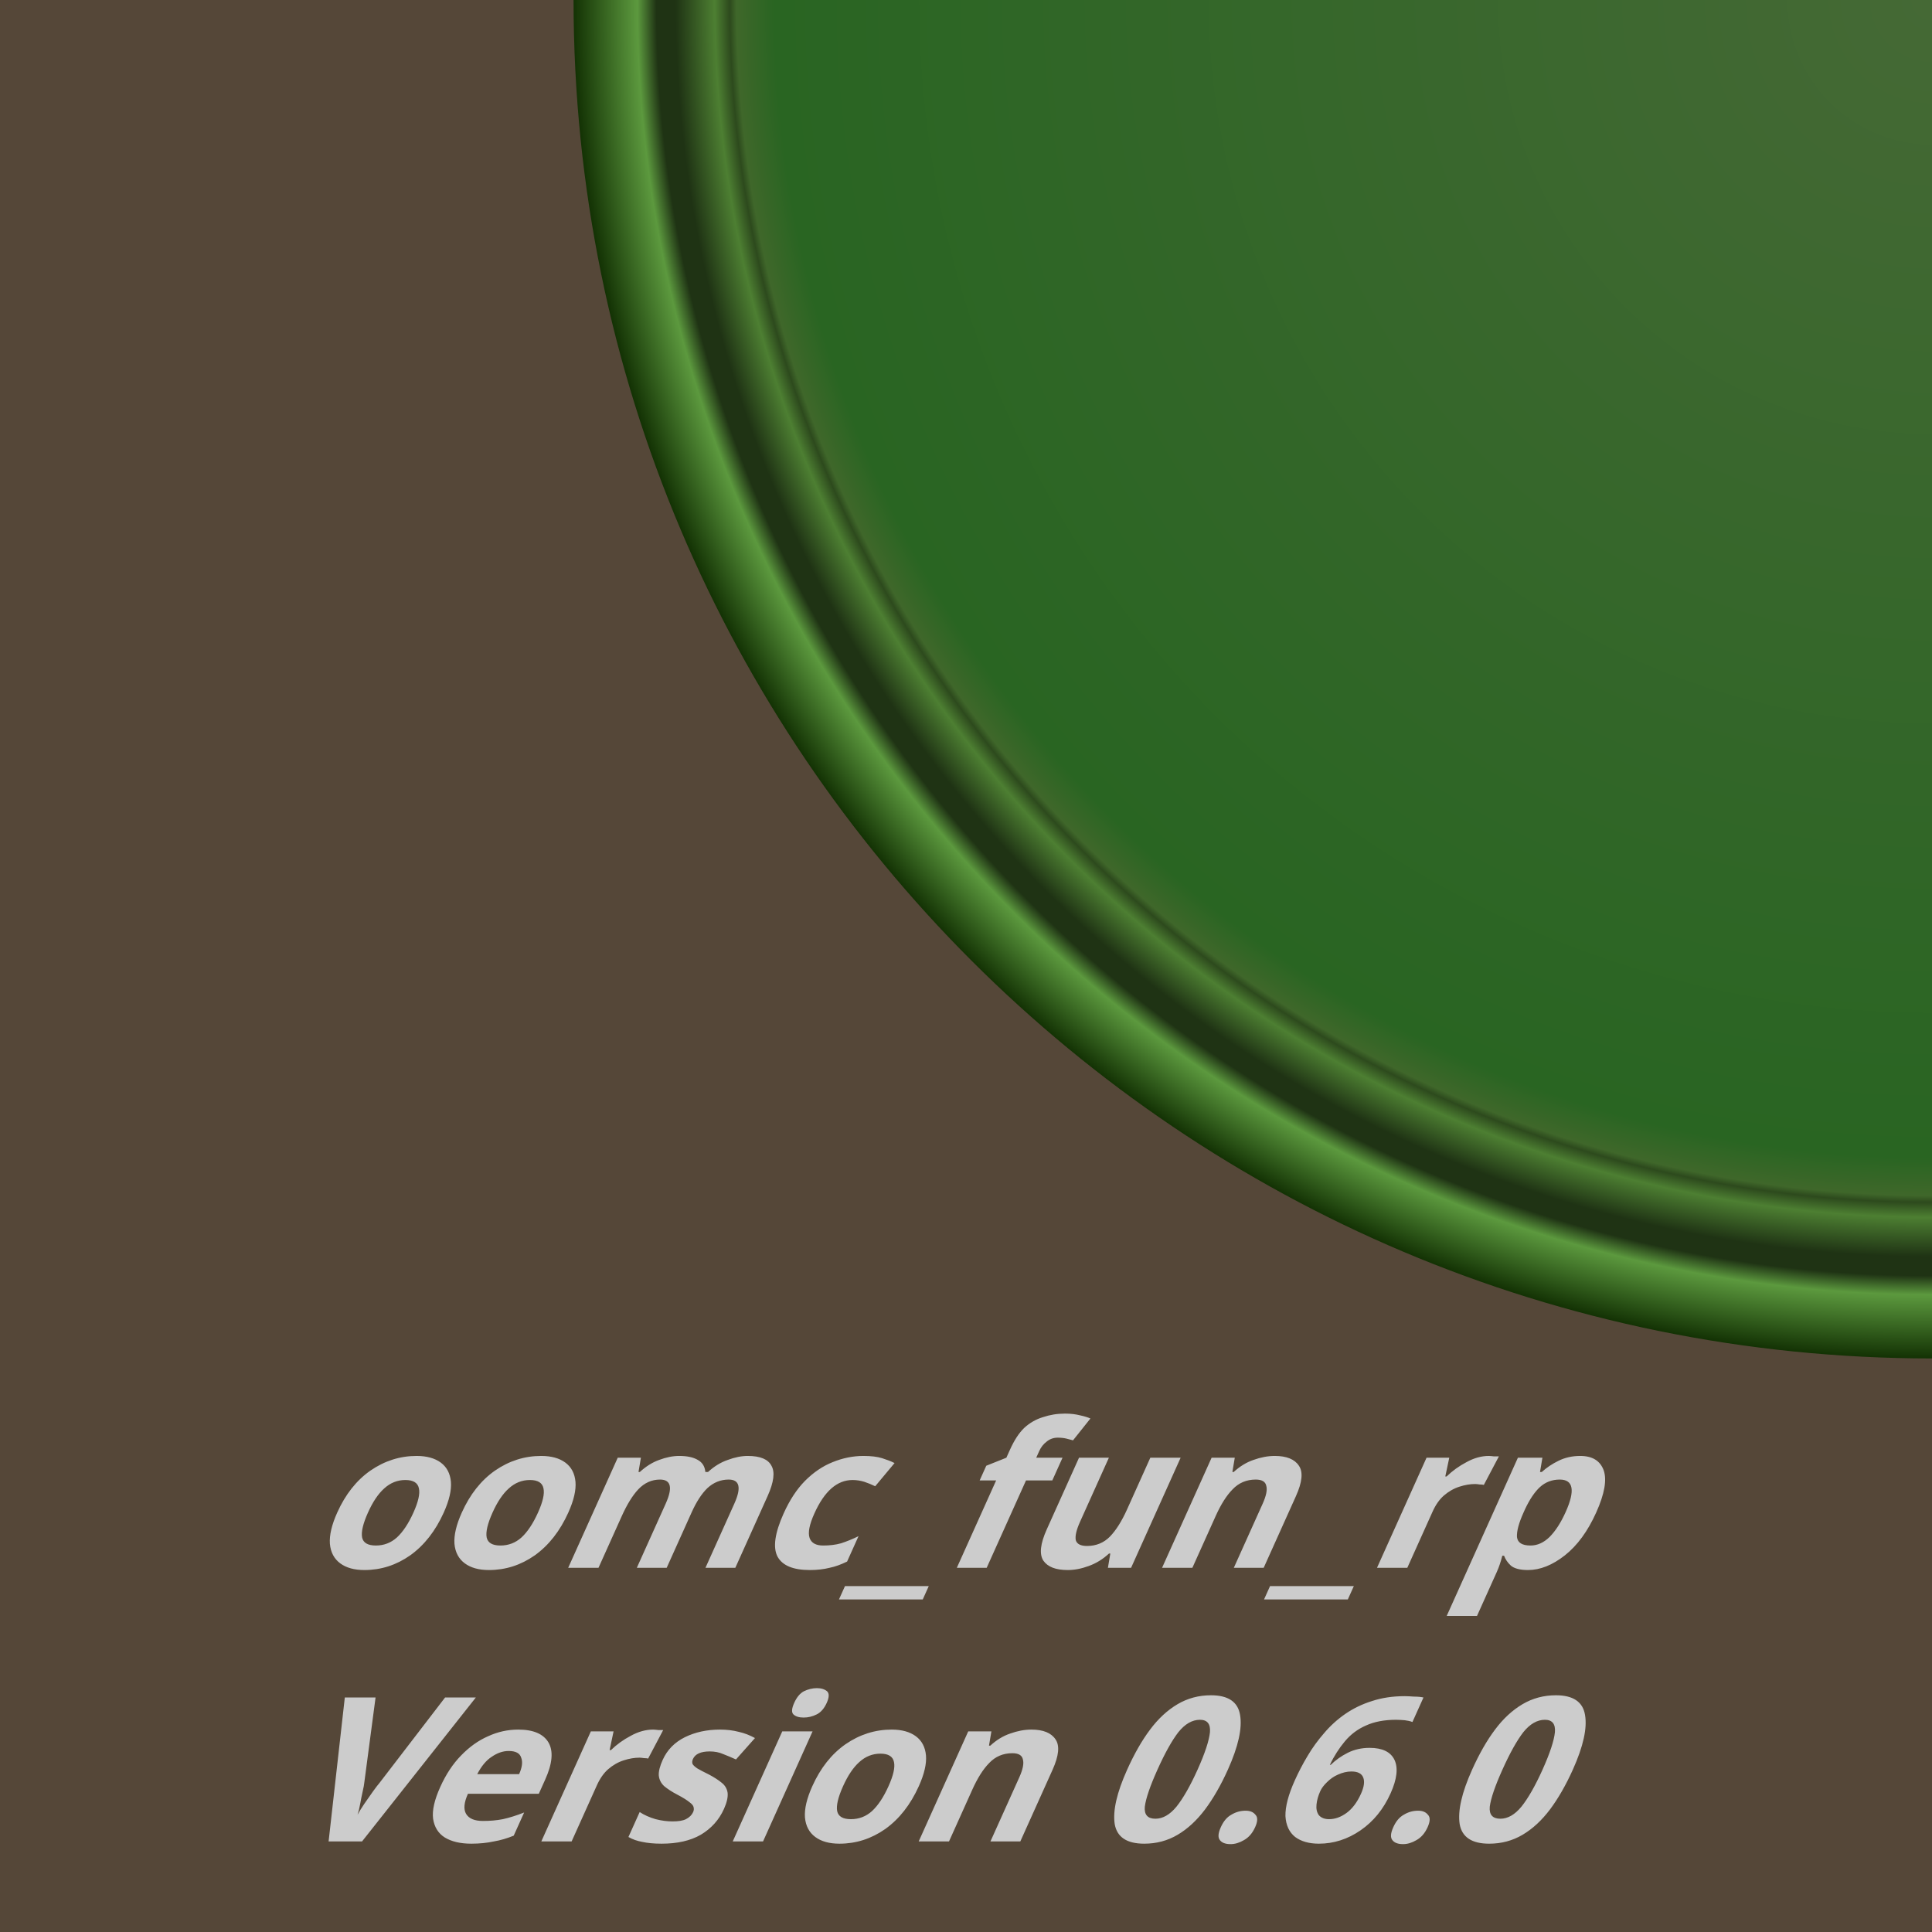
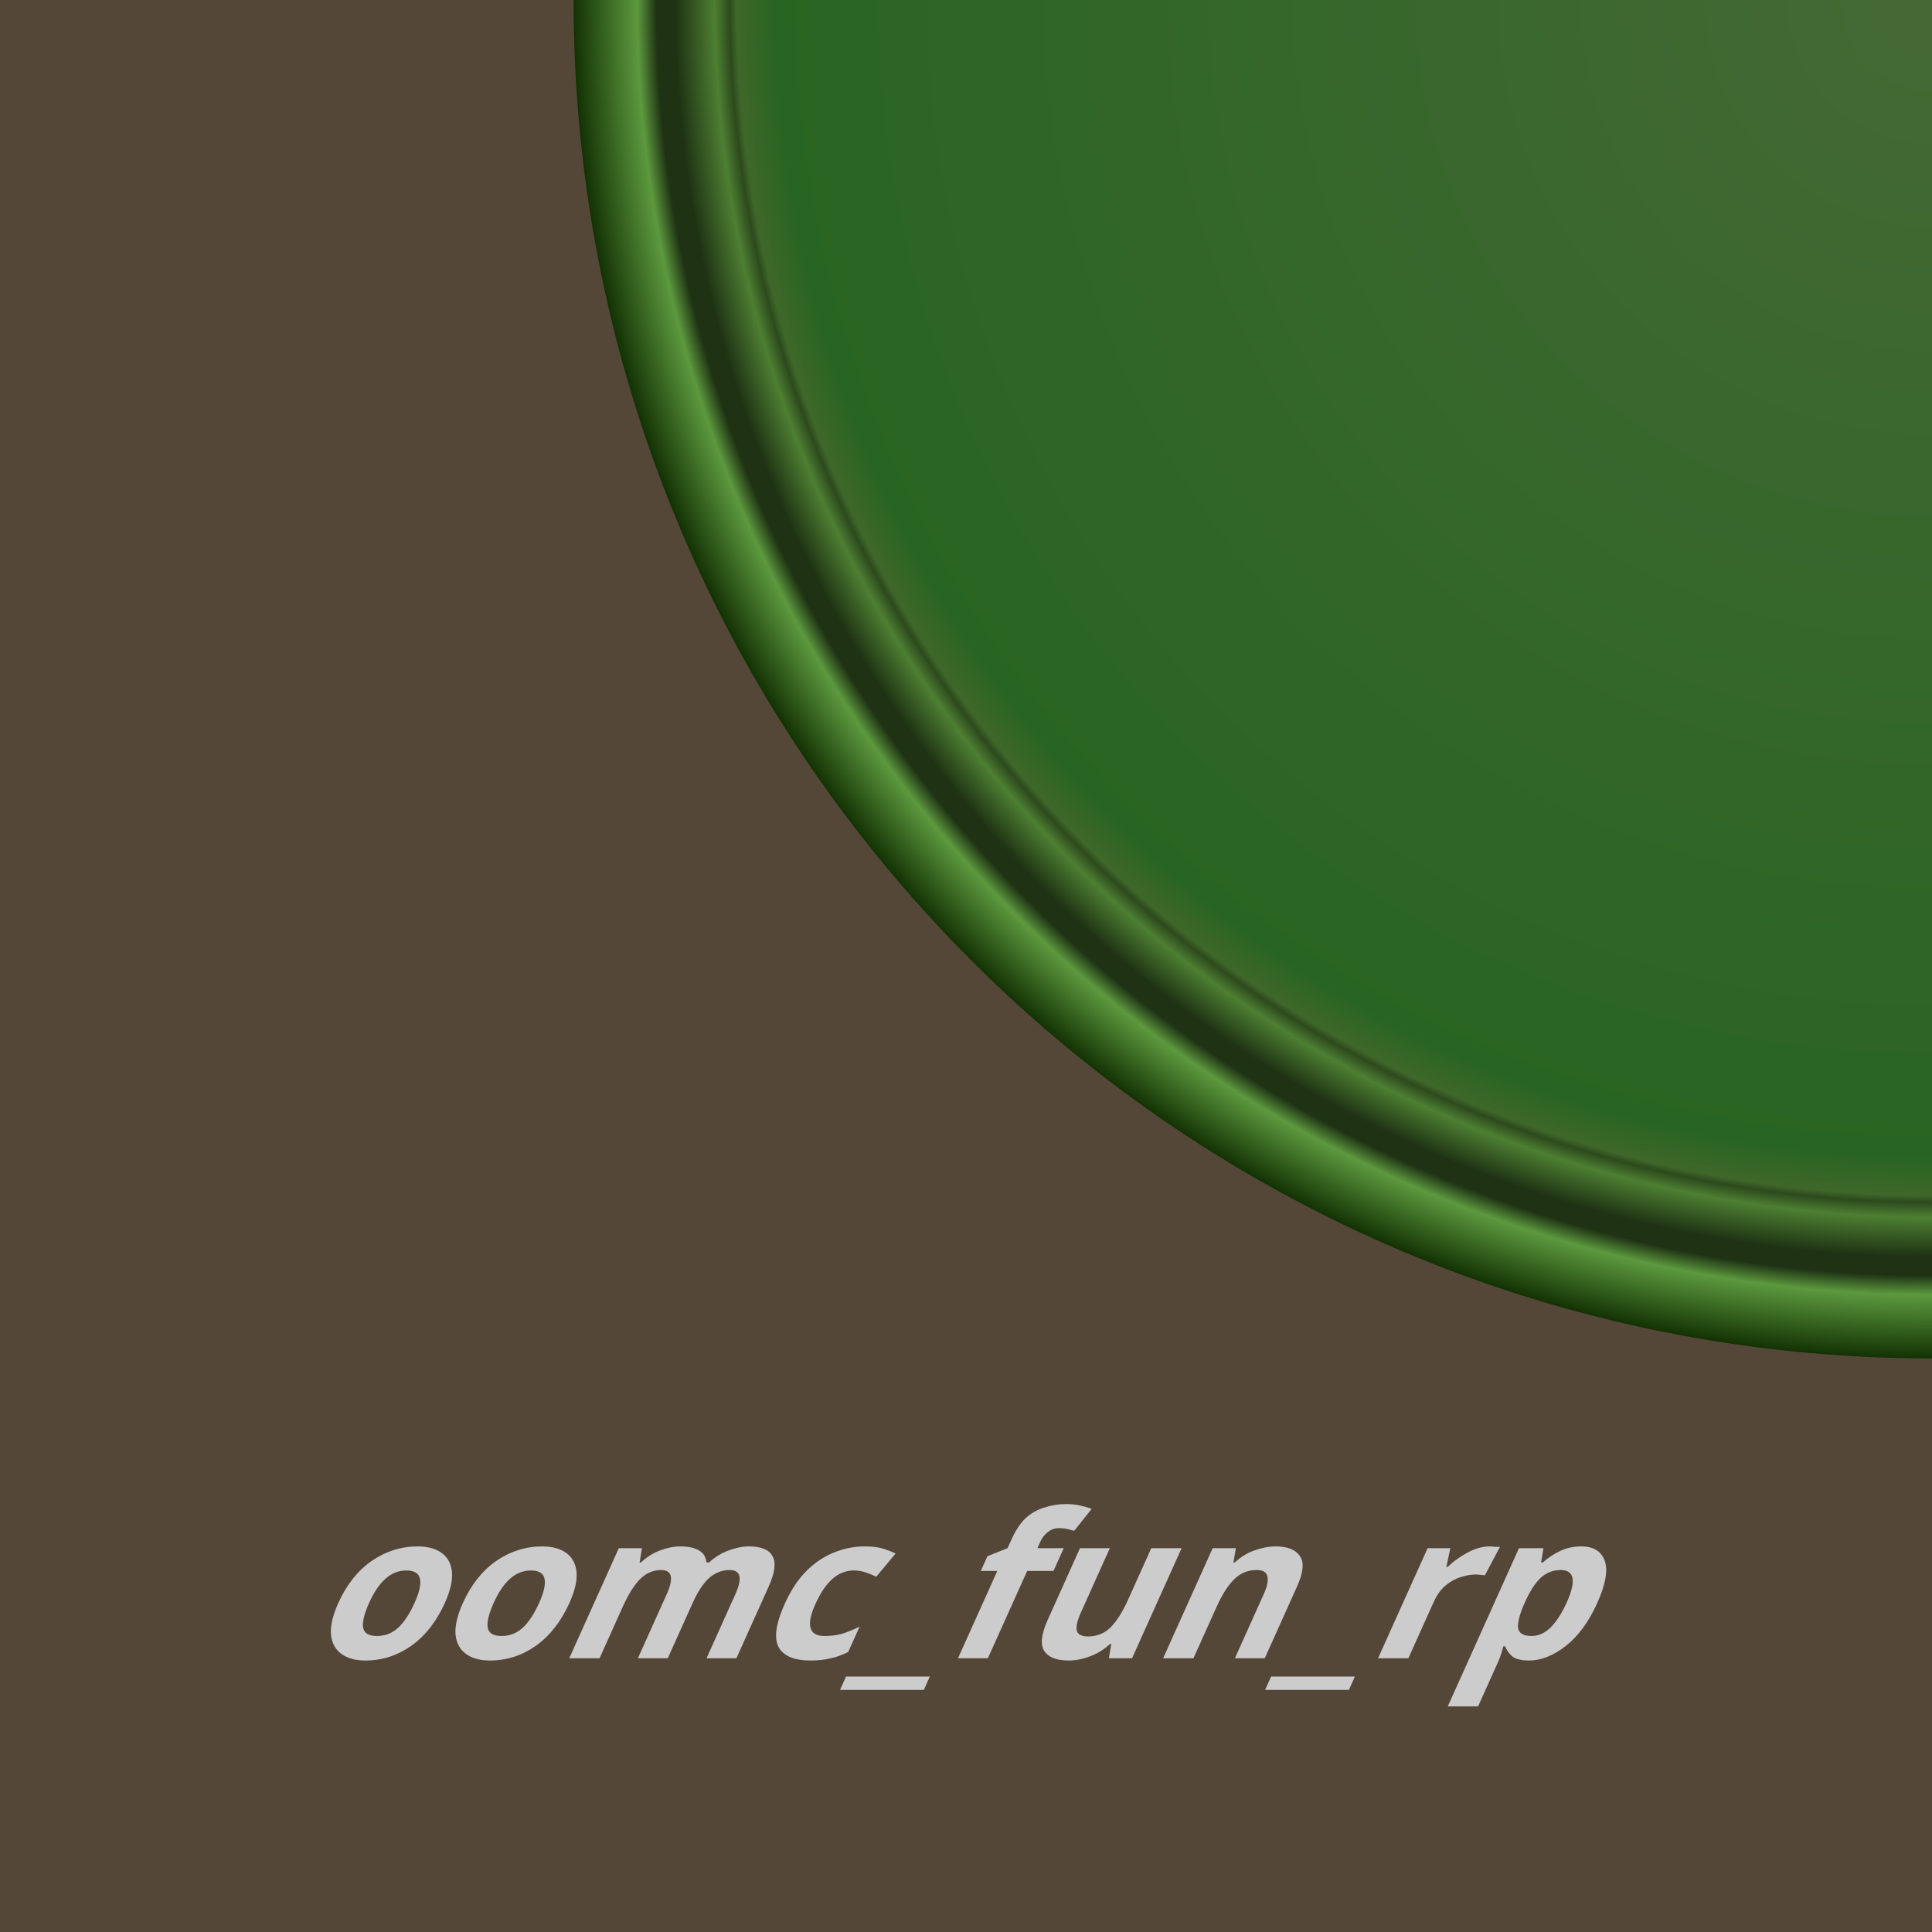
<svg xmlns="http://www.w3.org/2000/svg" xmlns:ns1="http://www.openswatchbook.org/uri/2009/osb" xmlns:xlink="http://www.w3.org/1999/xlink" width="256" height="256" viewBox="0 0 67.733 67.733" version="1.1" id="svg8">
  <defs id="defs2">
    <linearGradient id="linearGradient3821">
      <stop style="stop-color:#456935;stop-opacity:1" offset="0" id="stop3817" />
      <stop style="stop-color:#296522;stop-opacity:1" offset="0.852" id="stop3831" />
      <stop style="stop-color:#3f672a;stop-opacity:1" offset="0.88" id="stop3829" />
      <stop style="stop-color:#2d4a1d;stop-opacity:1" offset="0.885" id="stop3847" />
      <stop style="stop-color:#4d7f32;stop-opacity:1" offset="0.896" id="stop3827" />
      <stop style="stop-color:#1f3314;stop-opacity:1" offset="0.925" id="stop3841" />
      <stop style="stop-color:#1f3314;stop-opacity:1" offset="0.939" id="stop3825" />
      <stop style="stop-color:#5c993e;stop-opacity:1" offset="0.953" id="stop3823" />
      <stop style="stop-color:#133204;stop-opacity:1" offset="1" id="stop3819" />
    </linearGradient>
    <linearGradient id="linearGradient2885" ns1:paint="solid">
      <stop style="stop-color:#43554b;stop-opacity:1;" offset="0" id="stop2883" />
    </linearGradient>
    <linearGradient id="linearGradient6027" ns1:paint="solid">
      <stop style="stop-color:#00a95f;stop-opacity:1;" offset="0" id="stop6025" />
    </linearGradient>
    <linearGradient id="linearGradient6070" ns1:paint="solid">
      <stop style="stop-color:#4d4d4d;stop-opacity:1;" offset="0" id="stop6068" />
    </linearGradient>
-     <radialGradient xlink:href="#linearGradient3821" id="radialGradient3815" cx="5.292" cy="5.292" fx="5.292" fy="5.292" r="50.271" gradientUnits="userSpaceOnUse" gradientTransform="matrix(0.9473685,0,0,0.9473685,62.72017,-5.013157)" />
+     <radialGradient xlink:href="#linearGradient3821" id="radialGradient3815" cx="5.292" cy="5.292" fx="5.292" fy="5.292" r="50.271" gradientUnits="userSpaceOnUse" gradientTransform="matrix(0.9473684,0,0,0.9473684,62.72018,-5.013157)" />
  </defs>
  <g id="layer1">
    <rect style="fill:#554738;fill-opacity:1;stroke:none;stroke-width:1.356;stroke-linecap:round;stroke-miterlimit:4;stroke-dasharray:none;paint-order:stroke markers fill" id="rect839" width="67.733" height="67.733" x="0" y="0" />
    <circle style="fill:url(#radialGradient3815);fill-opacity:1;stroke:none;stroke-width:0.995;stroke-linecap:round;stroke-miterlimit:4;stroke-dasharray:none;paint-order:stroke markers fill" id="path841" cy="-1.1718743e-07" cx="67.733" r="47.625" />
-     <text xml:space="preserve" style="font-style:normal;font-weight:normal;font-size:7.056px;line-height:1.25;font-family:sans-serif;opacity:0.999;fill:#cccccc;fill-opacity:1;stroke:none;stroke-width:0.265" x="35.375" y="54.963" id="text_pack_title" transform="skewX(-24.22961)">
-       <tspan id="tspan_pack_title" x="35.375" y="54.963" style="font-style:normal;font-variant:normal;font-weight:bold;font-stretch:normal;font-size:7.056px;font-family:'Rounded M+ 1c';-inkscape-font-specification:'Rounded M+ 1c Bold';baseline-shift:baseline;fill:#cccccc;fill-opacity:1;stroke-width:0.265" dy="0" rotate="0 0 0 0 0 0 0 0 0 0 0 0" dx="0">oomc_fun_rp</tspan>
+     <text xml:space="preserve" style="font-style:normal;font-weight:normal;font-size:7.056px;line-height:1.25;font-family:sans-serif;opacity:0.999;fill:#cccccc;fill-opacity:1;stroke:none;stroke-width:0.265" x="36.839" y="58.138" id="text_pack_title" transform="skewX(-24.22961)">
+       <tspan id="tspan_pack_title" x="36.839" y="58.138" style="font-style:normal;font-variant:normal;font-weight:bold;font-stretch:normal;font-size:7.056px;font-family:'Rounded M+ 1c';-inkscape-font-specification:'Rounded M+ 1c Bold';baseline-shift:baseline;fill:#cccccc;fill-opacity:1;stroke-width:0.265" dy="0" rotate="0 0 0 0 0 0 0 0 0 0 0 0" dx="0">oomc_fun_rp</tspan>
    </text>
-     <text xml:space="preserve" style="font-style:normal;font-weight:normal;font-size:7.056px;line-height:1.25;font-family:sans-serif;opacity:0.999;fill:#cccccc;fill-opacity:1;stroke:none;stroke-width:0.265" x="38.87" y="64.558" id="text_pack_version" transform="skewX(-24.22961)">
-       <tspan id="tspan_pack_version" x="38.87" y="64.558" style="font-style:normal;font-variant:normal;font-weight:bold;font-stretch:normal;font-size:7.056px;font-family:'Rounded M+ 1c';-inkscape-font-specification:'Rounded M+ 1c Bold';baseline-shift:baseline;fill:#cccccc;fill-opacity:1;stroke-width:0.265" rotate="0 0 0 0 0 0 0 0 0 0 0 0 0 0">Version 0.6.0</tspan>
+     <text xml:space="preserve" style="font-style:normal;font-weight:normal;font-size:7.056px;line-height:1.25;font-family:sans-serif;display:none;opacity:0.999;fill:#cccccc;fill-opacity:1;stroke:none;stroke-width:0.265" x="39.584" y="66.146" id="text_pack_version" transform="skewX(-24.22961)">
+       <tspan id="tspan_pack_version" x="39.584" y="66.146" style="font-style:normal;font-variant:normal;font-weight:bold;font-stretch:normal;font-size:7.056px;font-family:'Rounded M+ 1c';-inkscape-font-specification:'Rounded M+ 1c Bold';baseline-shift:baseline;fill:#cccccc;fill-opacity:1;stroke-width:0.265" rotate="0 0 0 0 0 0 0 0">Version</tspan>
    </text>
  </g>
</svg>
